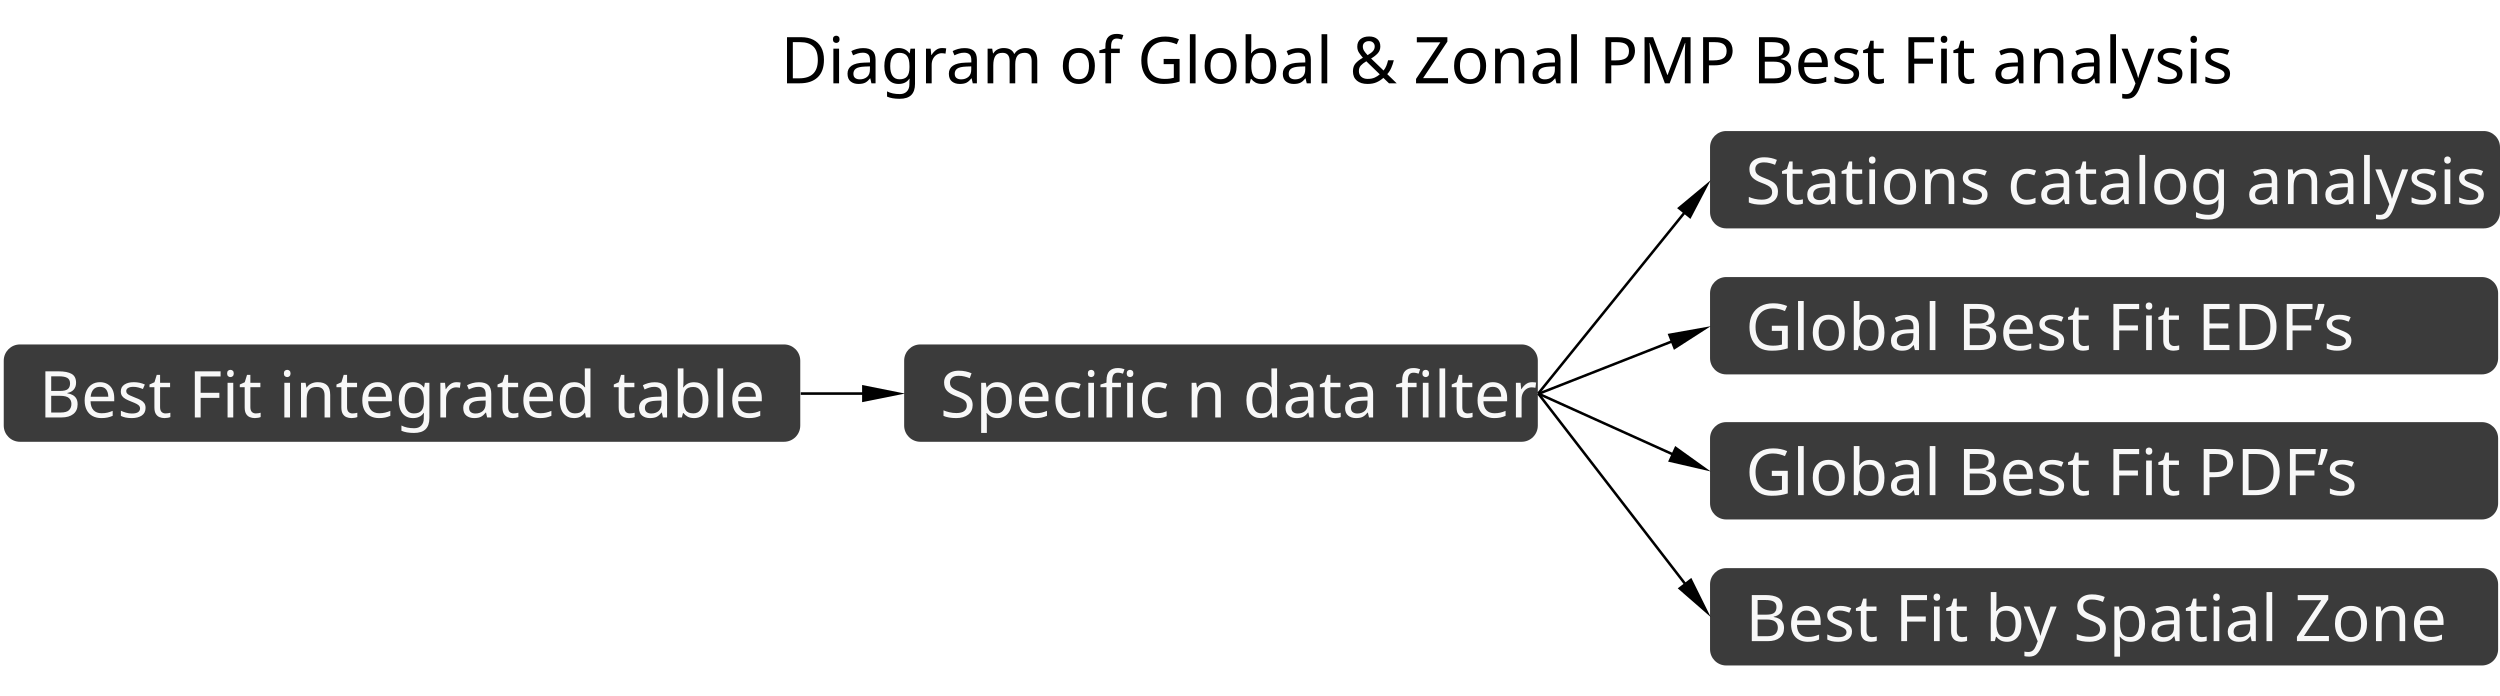
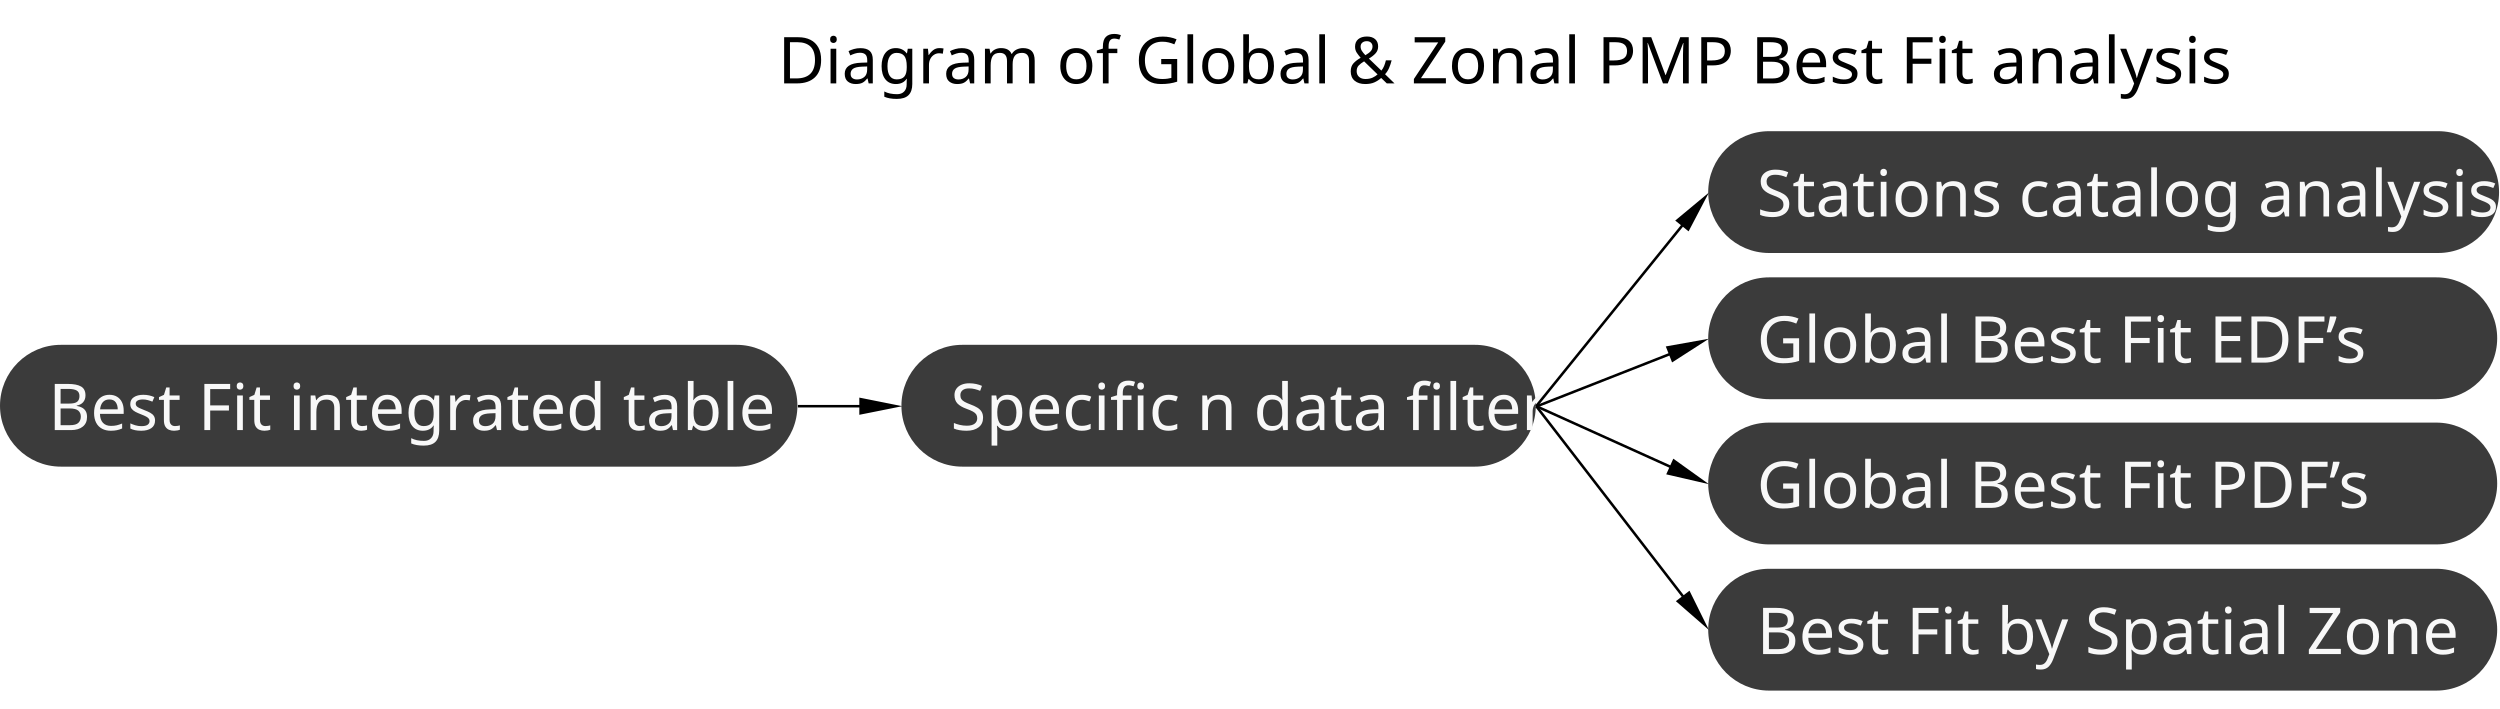
- <svg xmlns="http://www.w3.org/2000/svg" width="2671" height="743" xml:space="preserve" overflow="hidden">
-   <g transform="translate(-677 -1195)">
-     <path d="M681 1580.33C681 1570.76 688.76 1563 698.334 1563L1514.67 1563C1524.24 1563 1532 1570.76 1532 1580.33L1532 1649.67C1532 1659.24 1524.24 1667 1514.67 1667L698.334 1667C688.76 1667 681 1659.24 681 1649.67Z" fill="#3B3B3B" fill-rule="evenodd" />
-     <text fill="#F8F8F8" font-family="Segoe UI Light,Segoe UI Light_MSFontService,sans-serif" font-weight="300" font-size="69" transform="matrix(1 0 0 1 718.799 1641)">Best Fit integrated table</text>
-     <path d="M1643 1580.33C1643 1570.76 1650.76 1563 1660.33 1563L2302.67 1563C2312.24 1563 2320 1570.76 2320 1580.33L2320 1649.67C2320 1659.24 2312.24 1667 2302.67 1667L1660.33 1667C1650.76 1667 1643 1659.24 1643 1649.67Z" fill="#3B3B3B" fill-rule="evenodd" />
-     <text fill="#F8F8F8" font-family="Segoe UI Light,Segoe UI Light_MSFontService,sans-serif" font-weight="300" font-size="69" transform="matrix(1 0 0 1 1681.53 1641)">Specific n data filter</text>
-     <path d="M2504 1352.33C2504 1342.76 2511.76 1335 2521.33 1335L3330.67 1335C3340.24 1335 3348 1342.76 3348 1352.33L3348 1421.67C3348 1431.24 3340.24 1439 3330.67 1439L2521.33 1439C2511.76 1439 2504 1431.24 2504 1421.67Z" fill="#3B3B3B" fill-rule="evenodd" />
-     <text fill="#F8F8F8" font-family="Segoe UI Light,Segoe UI Light_MSFontService,sans-serif" font-weight="300" font-size="69" transform="matrix(1 0 0 1 2541.93 1413)">Stations catalog analysis</text>
-     <path d="M2504 1508.33C2504 1498.76 2511.76 1491 2521.33 1491L3328.67 1491C3338.24 1491 3346 1498.76 3346 1508.33L3346 1577.67C3346 1587.24 3338.24 1595 3328.67 1595L2521.33 1595C2511.76 1595 2504 1587.24 2504 1577.67Z" fill="#3B3B3B" fill-rule="evenodd" />
-     <text fill="#F8F8F8" font-family="Segoe UI Light,Segoe UI Light_MSFontService,sans-serif" font-weight="300" font-size="69" transform="matrix(1 0 0 1 2541.93 1569)">Global Best Fit EDF’s</text>
-     <path d="M2504 1663.33C2504 1653.76 2511.76 1646 2521.33 1646L3328.67 1646C3338.24 1646 3346 1653.76 3346 1663.33L3346 1732.67C3346 1742.24 3338.24 1750 3328.67 1750L2521.33 1750C2511.76 1750 2504 1742.24 2504 1732.67Z" fill="#3B3B3B" fill-rule="evenodd" />
-     <text fill="#F8F8F8" font-family="Segoe UI Light,Segoe UI Light_MSFontService,sans-serif" font-weight="300" font-size="69" transform="matrix(1 0 0 1 2541.93 1724)">Global Best Fit PDF’s</text>
-     <path d="M2504 1819.33C2504 1809.76 2511.76 1802 2521.33 1802L3328.67 1802C3338.24 1802 3346 1809.76 3346 1819.33L3346 1888.67C3346 1898.24 3338.24 1906 3328.67 1906L2521.33 1906C2511.76 1906 2504 1898.24 2504 1888.67Z" fill="#3B3B3B" fill-rule="evenodd" />
-     <text fill="#F8F8F8" font-family="Segoe UI Light,Segoe UI Light_MSFontService,sans-serif" font-weight="300" font-size="69" transform="matrix(1 0 0 1 2541.93 1880)">Best Fit by Spatial Zone</text>
-     <path d="M1532.5 1614.13 1602.65 1614.13 1602.65 1616.88 1532.5 1616.88ZM1598.07 1606.33 1643.9 1615.5 1598.07 1624.67Z" />
-     <path d="M1.069-0.864 159.38 194.956 157.242 196.684-1.069 0.864ZM162.558 186.493 184.245 227.898 148.301 198.019Z" transform="matrix(1 0 0 -1 2320.5 1615.4)" />
-     <path d="M0.503-1.28 146.351 55.984 145.346 58.544-0.503 1.28ZM144.932 47.056 184.245 72.339 138.232 64.121Z" transform="matrix(1 0 0 -1 2320.5 1615.84)" />
-     <path d="M2321.07 1614.25 2467.72 1680.49 2466.59 1682.99 2319.93 1616.75ZM2466.75 1671.5 2504.74 1698.72 2459.2 1688.21Z" />
-     <path d="M2321.59 1614.66 2480.63 1820.78 2478.46 1822.46 2319.41 1616.34ZM2484 1812.39 2504.74 1854.28 2469.49 1823.59Z" />
+ <svg xmlns="http://www.w3.org/2000/svg" width="2668" height="756" xml:space="preserve" overflow="hidden">
+   <defs>
+     <clipPath id="clip0">
+       <rect x="681" y="1195" width="2668" height="756" />
+     </clipPath>
+   </defs>
+   <g clip-path="url(#clip0)" transform="translate(-681 -1195)">
+     <path d="M681 1628C681 1592.1 710.101 1563 745.999 1563L1467 1563C1502.9 1563 1532 1592.1 1532 1628L1532 1628C1532 1663.9 1502.9 1693 1467 1693L745.999 1693C710.101 1693 681 1663.9 681 1628Z" fill="#3B3B3B" fill-rule="evenodd" />
+     <text fill="#F8F8F8" font-family="Segoe UI Light,Segoe UI Light_MSFontService,sans-serif" font-weight="300" font-size="69" transform="matrix(1 0 0 1 732.751 1654)">Best Fit integrated table</text>
+     <path d="M1643 1628C1643 1592.1 1672.1 1563 1708 1563L2255 1563C2290.9 1563 2320 1592.1 2320 1628L2320 1628C2320 1663.9 2290.9 1693 2255 1693L1708 1693C1672.1 1693 1643 1663.9 1643 1628Z" fill="#3B3B3B" fill-rule="evenodd" />
+     <text fill="#F8F8F8" font-family="Segoe UI Light,Segoe UI Light_MSFontService,sans-serif" font-weight="300" font-size="69" transform="matrix(1 0 0 1 1695.48 1654)">Specific n data filter</text>
+     <path d="M2504 1400C2504 1364.1 2533.1 1335 2569 1335L3283 1335C3318.9 1335 3348 1364.1 3348 1400L3348 1400C3348 1435.9 3318.9 1465 3283 1465L2569 1465C2533.1 1465 2504 1435.9 2504 1400Z" fill="#3B3B3B" fill-rule="evenodd" />
+     <text fill="#F8F8F8" font-family="Segoe UI Light,Segoe UI Light_MSFontService,sans-serif" font-weight="300" font-size="69" transform="matrix(1 0 0 1 2555.88 1426)">Stations catalog analysis</text>
+     <path d="M2504 1556C2504 1520.1 2533.1 1491 2569 1491L3281 1491C3316.9 1491 3346 1520.1 3346 1556L3346 1556C3346 1591.9 3316.9 1621 3281 1621L2569 1621C2533.1 1621 2504 1591.9 2504 1556Z" fill="#3B3B3B" fill-rule="evenodd" />
+     <text fill="#F8F8F8" font-family="Segoe UI Light,Segoe UI Light_MSFontService,sans-serif" font-weight="300" font-size="69" transform="matrix(1 0 0 1 2555.88 1582)">Global Best Fit EDF’s</text>
+     <path d="M2504 1711C2504 1675.1 2533.1 1646 2569 1646L3281 1646C3316.9 1646 3346 1675.1 3346 1711L3346 1711C3346 1746.9 3316.9 1776 3281 1776L2569 1776C2533.1 1776 2504 1746.9 2504 1711Z" fill="#3B3B3B" fill-rule="evenodd" />
+     <text fill="#F8F8F8" font-family="Segoe UI Light,Segoe UI Light_MSFontService,sans-serif" font-weight="300" font-size="69" transform="matrix(1 0 0 1 2555.88 1737)">Global Best Fit PDF’s</text>
+     <path d="M2504 1867C2504 1831.1 2533.1 1802 2569 1802L3281 1802C3316.9 1802 3346 1831.1 3346 1867L3346 1867C3346 1902.9 3316.9 1932 3281 1932L2569 1932C2533.1 1932 2504 1902.9 2504 1867Z" fill="#3B3B3B" fill-rule="evenodd" />
+     <text fill="#F8F8F8" font-family="Segoe UI Light,Segoe UI Light_MSFontService,sans-serif" font-weight="300" font-size="69" transform="matrix(1 0 0 1 2555.88 1893)">Best Fit by Spatial Zone</text>
+     <path d="M1532.5 1627.12 1602.65 1627.13 1602.65 1629.88 1532.5 1629.87ZM1598.07 1619.33 1643.9 1628.5 1598.07 1637.67Z" />
+     <path d="M1.069-0.864 159.38 194.956 157.242 196.684-1.069 0.864ZM162.558 186.493 184.245 227.898 148.301 198.019Z" transform="matrix(1 0 0 -1 2320.5 1628.4)" />
+     <path d="M0.503-1.28 146.351 55.984 145.346 58.544-0.503 1.28ZM144.932 47.056 184.245 72.339 138.232 64.121Z" transform="matrix(1 0 0 -1 2320.5 1628.84)" />
+     <path d="M2321.07 1627.25 2467.72 1693.49 2466.59 1695.99 2319.93 1629.75ZM2466.75 1684.5 2504.74 1711.72 2459.2 1701.21Z" />
+     <path d="M2321.59 1627.66 2480.63 1833.78 2478.46 1835.46 2319.41 1629.34ZM2484 1825.39 2504.74 1867.28 2469.49 1836.59Z" />
    <text font-family="Segoe UI Light,Segoe UI Light_MSFontService,sans-serif" font-weight="300" font-size="69" transform="matrix(1 0 0 1 1511.15 1284)">Diagram of Global &amp; Zonal PMP Best Fit analysis</text>
  </g>
</svg>
